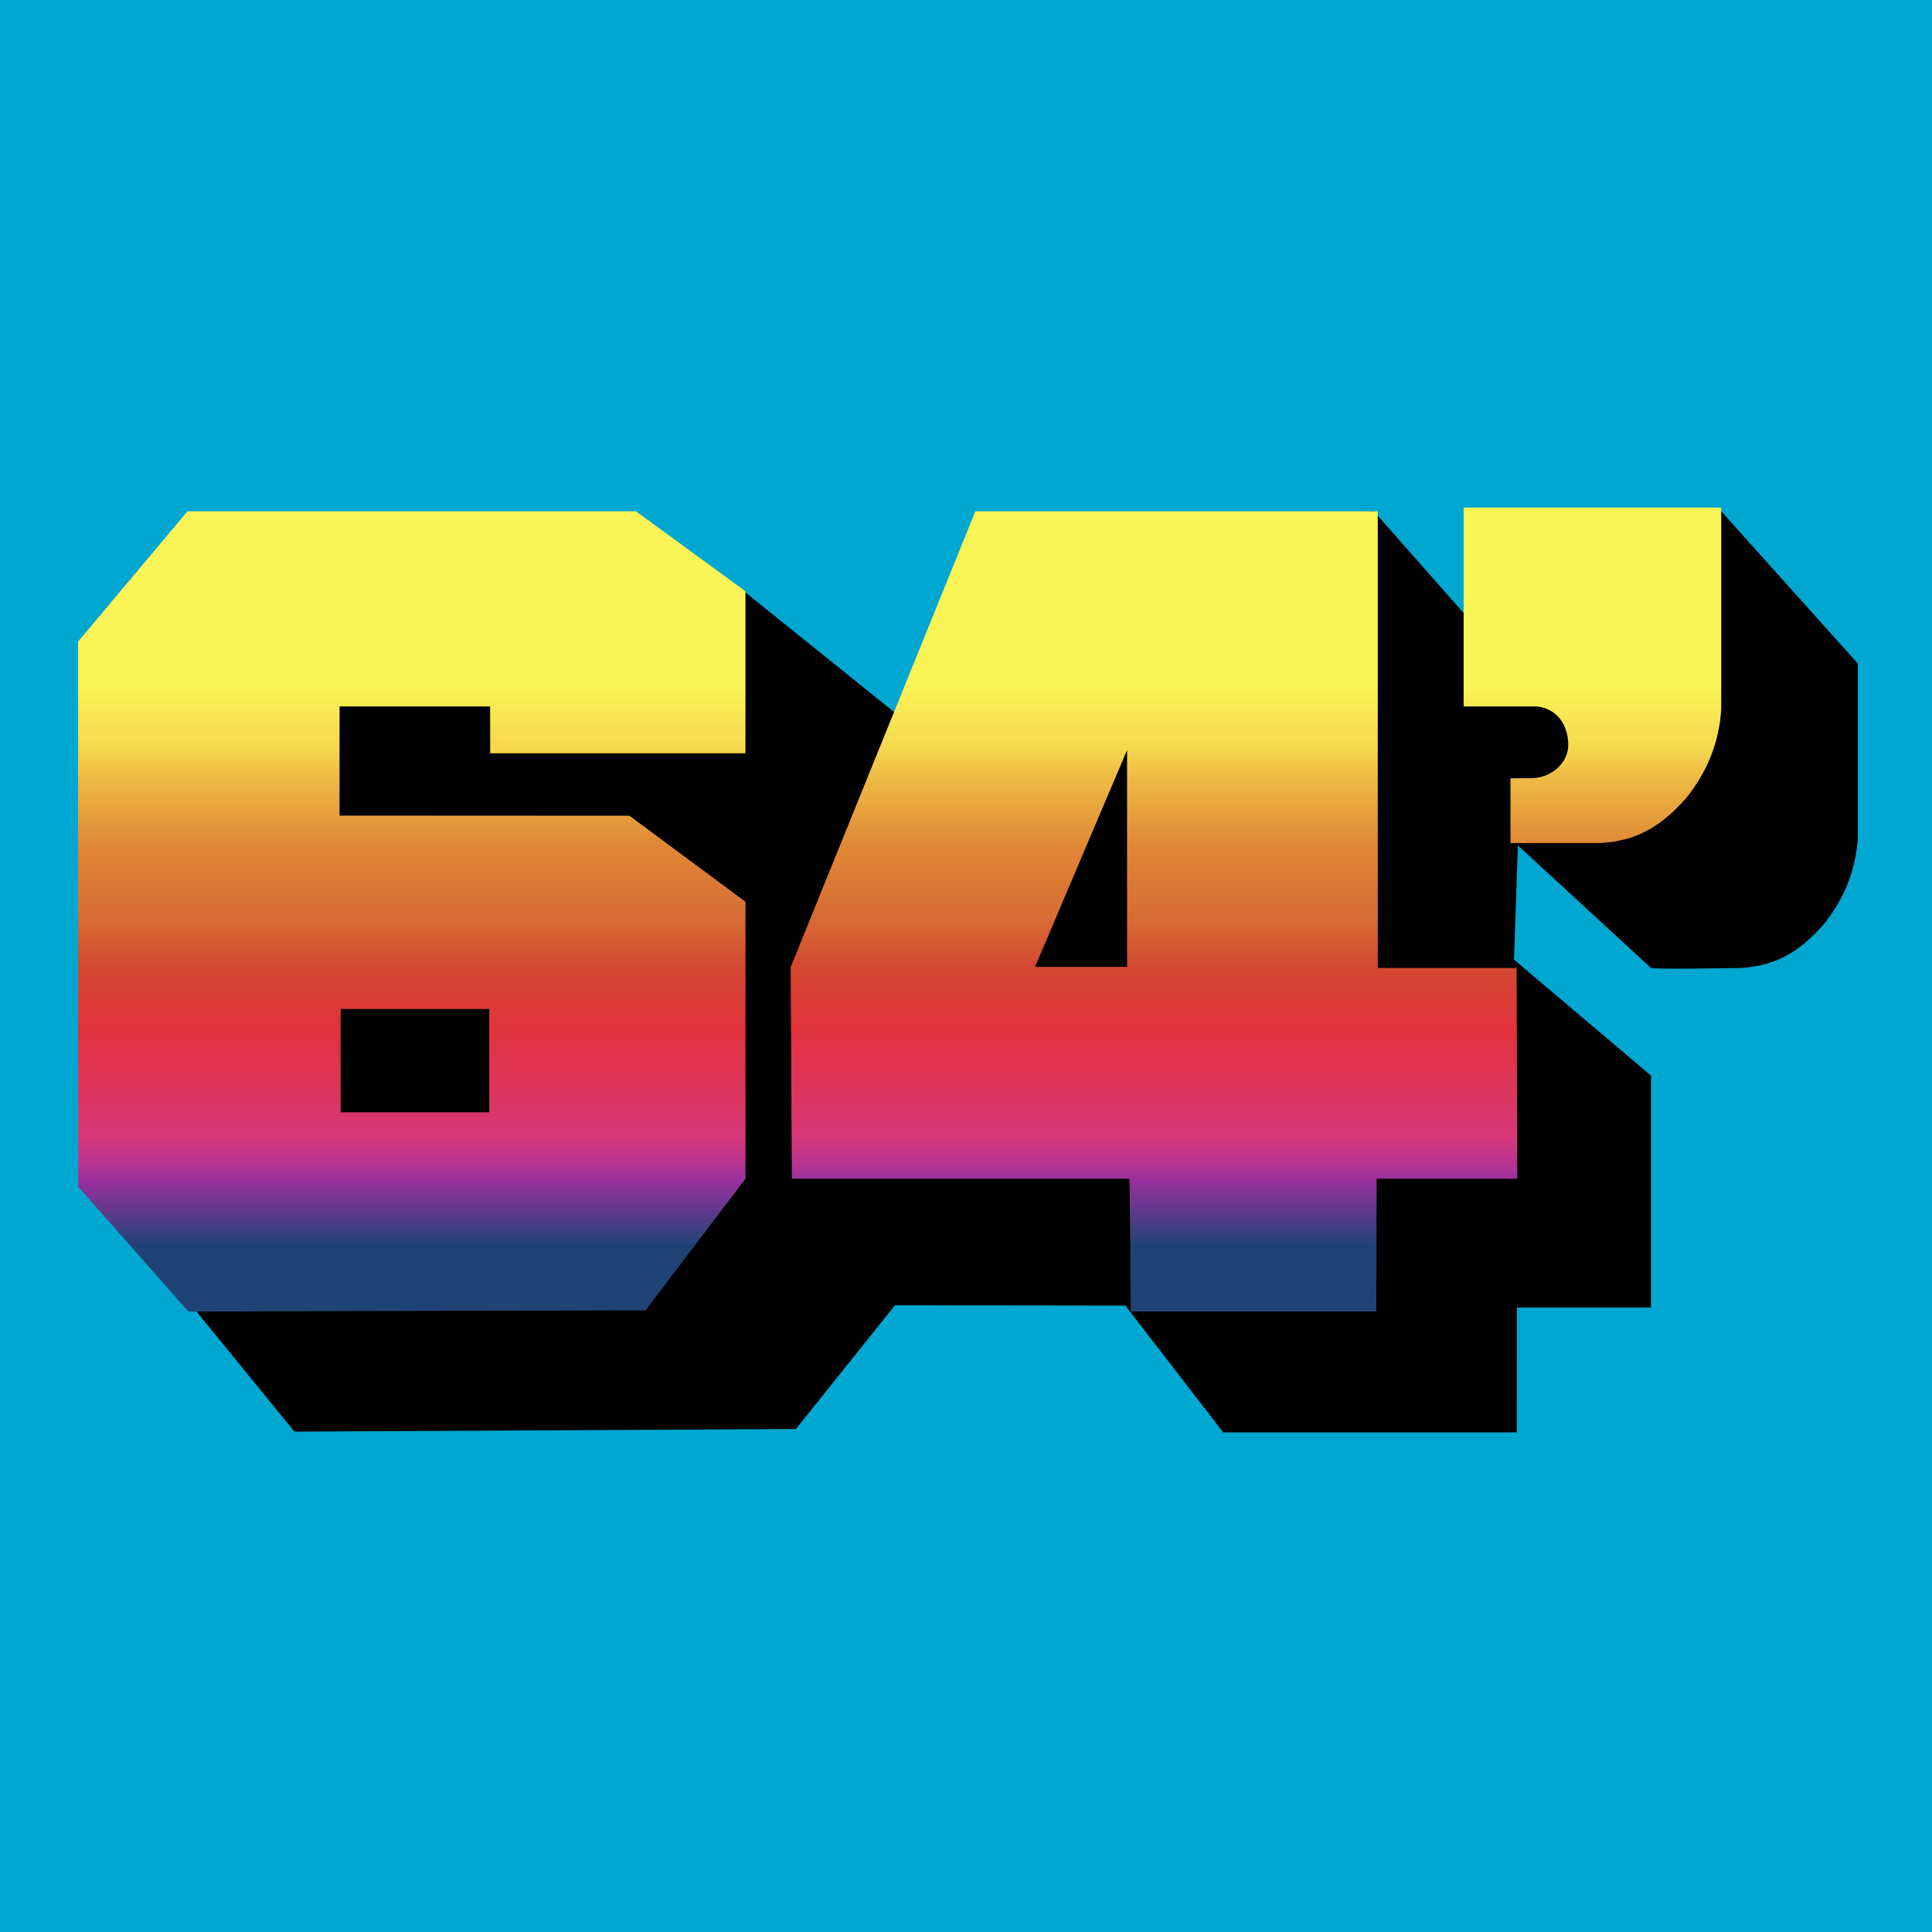
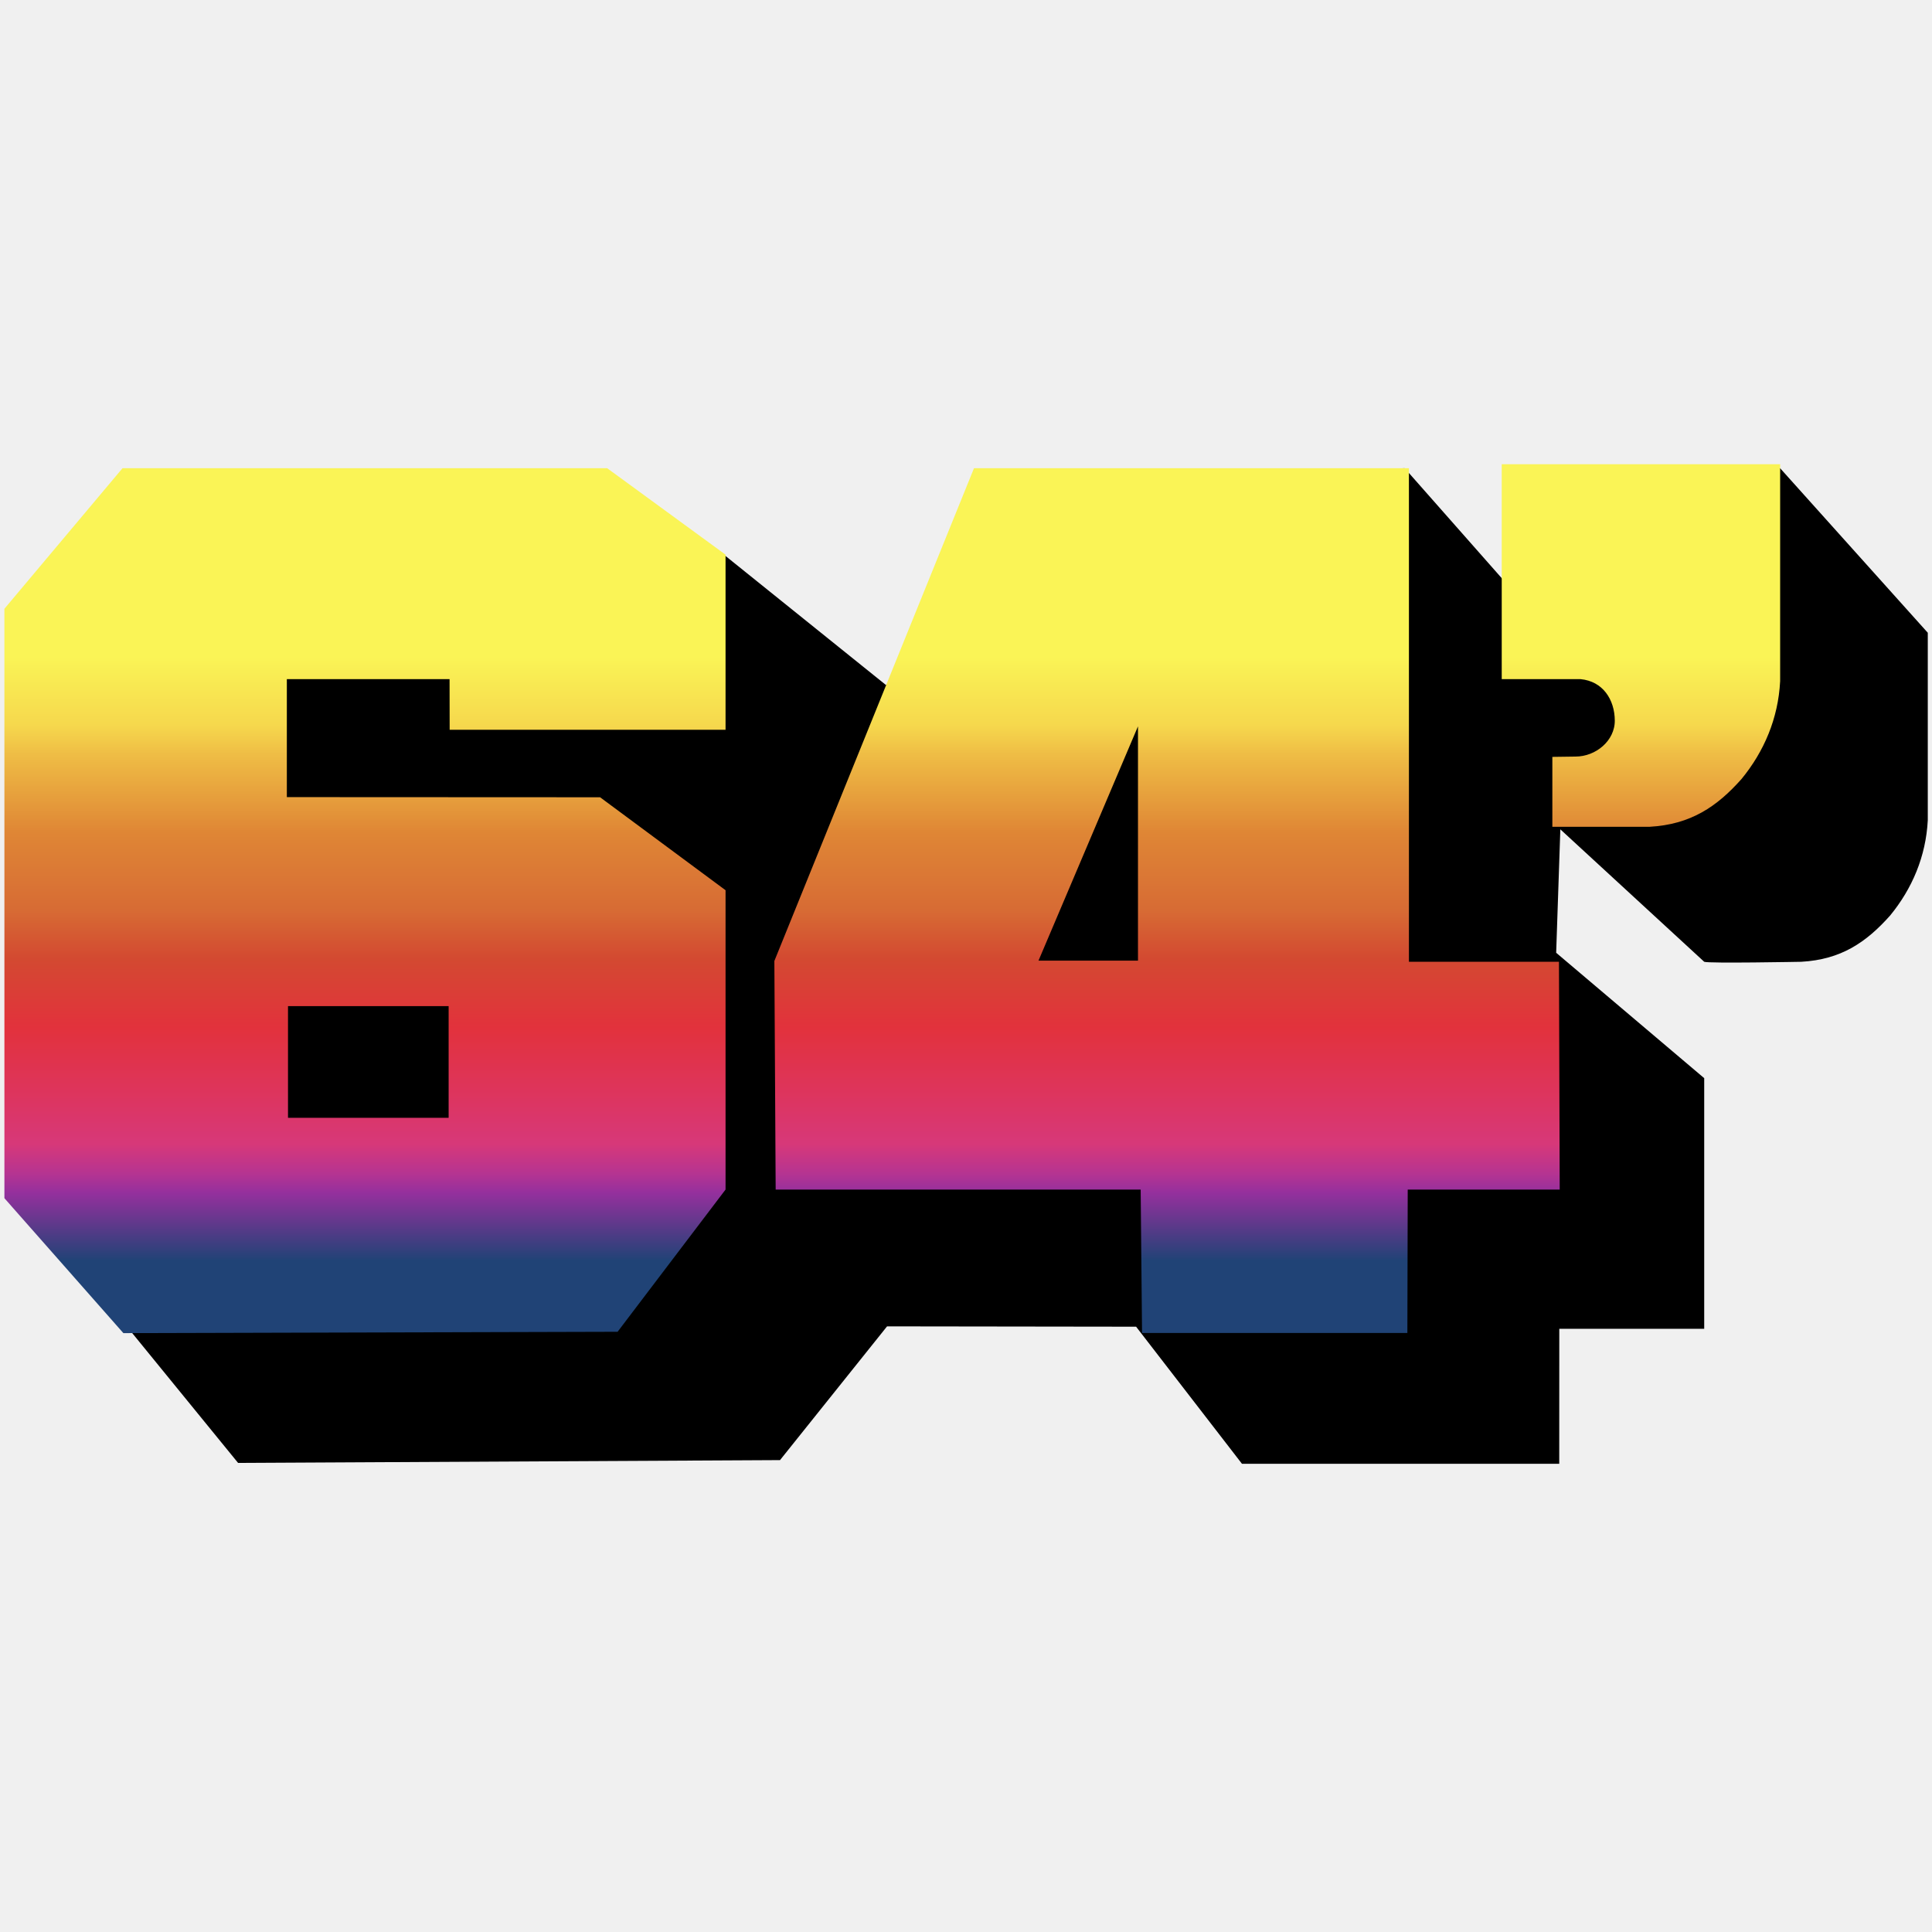
- <svg xmlns="http://www.w3.org/2000/svg" viewBox="0 0 495 495" version="1.1" class="background">
+ <svg xmlns="http://www.w3.org/2000/svg" viewBox="0 0 458 458" version="1.1" class="background">
  <style>
- 		
		.background {
- 			background-color: #00A7D1;
- 			
- 		}
+ 			background-color: transparent;
+ 		}		

- 	    #sqaure_bg {
- 			fill: #00A7D1;
- 	    }
- 		
		#shadow_64 {
			fill: black;
		}
		
		@media (prefers-color-scheme: dark) {
- 			.background  {
- 				background-color: black;
- 			}
- 		
- 			#sqaure_bg {
- 				fill: black;
- 			}
			#shadow_64 {
				fill: #00A7D1;
			}
		}
	</style>
-   <g id="main">
-     <g id="group_64">
-       <rect id="sqaure_bg" x="0" y="0" width="495" height="495" />
-       <g transform="translate(20,130)">
-         <g id="shadow_64" transform="matrix(1,0,0,1,36,33)">
-           <path d="M420,7L420,51.449C419.557,60.036 416.289,67.675 411.084,74.022C405.406,80.397 399.446,84.474 390,85C390,85 368,85.419 367,85L332.894,53.603L331.905,82.862L367,112.588L367,172L332.646,172L332.633,204L257.417,204L232.326,171.507L173.287,171.428L147.91,203.134L19.441,203.801L-10.241,167.403L-7.511,30.315L31.764,-12.874L134,-12L173,19.372L285.031,-31.691L296,-32L323.396,-0.956L385,-32L420,7Z" />
-         </g>
-         <rect x="0" y="0" width="100%" height="230" fill="url(#gradient)" mask="url(#mask)" />
+   <g id="group_64">
+     <g transform="translate(1,110)">
+       <g id="shadow_64" transform="matrix(1,0,0,1,36,33)">
+         <path d="M420,7L420,51.449C419.557,60.036 416.289,67.675 411.084,74.022C405.406,80.397 399.446,84.474 390,85C390,85 368,85.419 367,85L332.894,53.603L331.905,82.862L367,112.588L367,172L332.646,172L332.633,204L257.417,204L232.326,171.507L173.287,171.428L147.91,203.134L19.441,203.801L-10.241,167.403L-7.511,30.315L31.764,-12.874L134,-12L173,19.372L285.031,-31.691L296,-32L323.396,-0.956L385,-32L420,7Z" />
      </g>
+       <rect x="0" y="0" width="100%" height="230" fill="url(#gradient)" mask="url(#mask)" />
    </g>
  </g>
  <defs>
    <linearGradient id="gradient" x1="0.5" y1="0" x2="0.5" y2="1">
      <stop offset="0%" stop-color="#faf456" />
      <stop offset="20%" stop-color="#faf456" />
      <stop offset="27%" stop-color="#f6d84d" />
      <stop offset="30%" stop-color="#efbd45" />
      <stop offset="38%" stop-color="#df8635" />
      <stop offset="42%" stop-color="#db7935" />
      <stop offset="46%" stop-color="#d76b34" />
      <stop offset="51%" stop-color="#d34931" />
      <stop offset="58%" stop-color="#e2323c" />
      <stop offset="64%" stop-color="#de3459" />
      <stop offset="70%" stop-color="#d73879" />
      <stop offset="73%" stop-color="#b63491" />
      <stop offset="75%" stop-color="#95309d" />
      <stop offset="82%" stop-color="#204376" />
      <stop offset="100%" stop-color="#204376" />
    </linearGradient>
    <mask id="mask">
      <g id="main_64" fill="white" stroke="white" stroke-width="2">
        <g id="main_6">
          <path id="outline_6" d="M28.504,2L142.621,2L170,22L170,62L106.594,62L106.573,50L66,50L66,79.964L140.927,80L170,101.541L170,171.66L144.91,204.714L28.697,205.029L1,173.616L1,34.731L28.504,2Z" />
          <rect fill="black" id="inner_6_rect" x="66.274" y="127.512" width="40.079" height="28.476" />
        </g>
        <g id="main_4">
          <path id="outline_4" d="M230.567,2L332,2L332,119L367.569,119L367.742,171L331.716,171L331.633,205L270.724,205L270.397,171L183.874,171L183.571,118L230.567,2Z" />
          <path fill="black" id="inner_4_triangle" d="M269.771,57.273L269.771,118.725L243.678,118.725L269.771,57.273Z" />
        </g>
        <path id="apostrophe" d="M356,1L420,1L420,51.449C419.557,60.036 416.289,67.675 411.084,74.022C405.406,80.397 399.446,84.474 390,85L368,85L368,70.412L372.489,70.351C377.819,70.354 382.815,66.189 382.802,60.835C382.79,55.408 379.658,50.548 373.759,50L356,50L356,1Z" />
      </g>
    </mask>
  </defs>
</svg>
